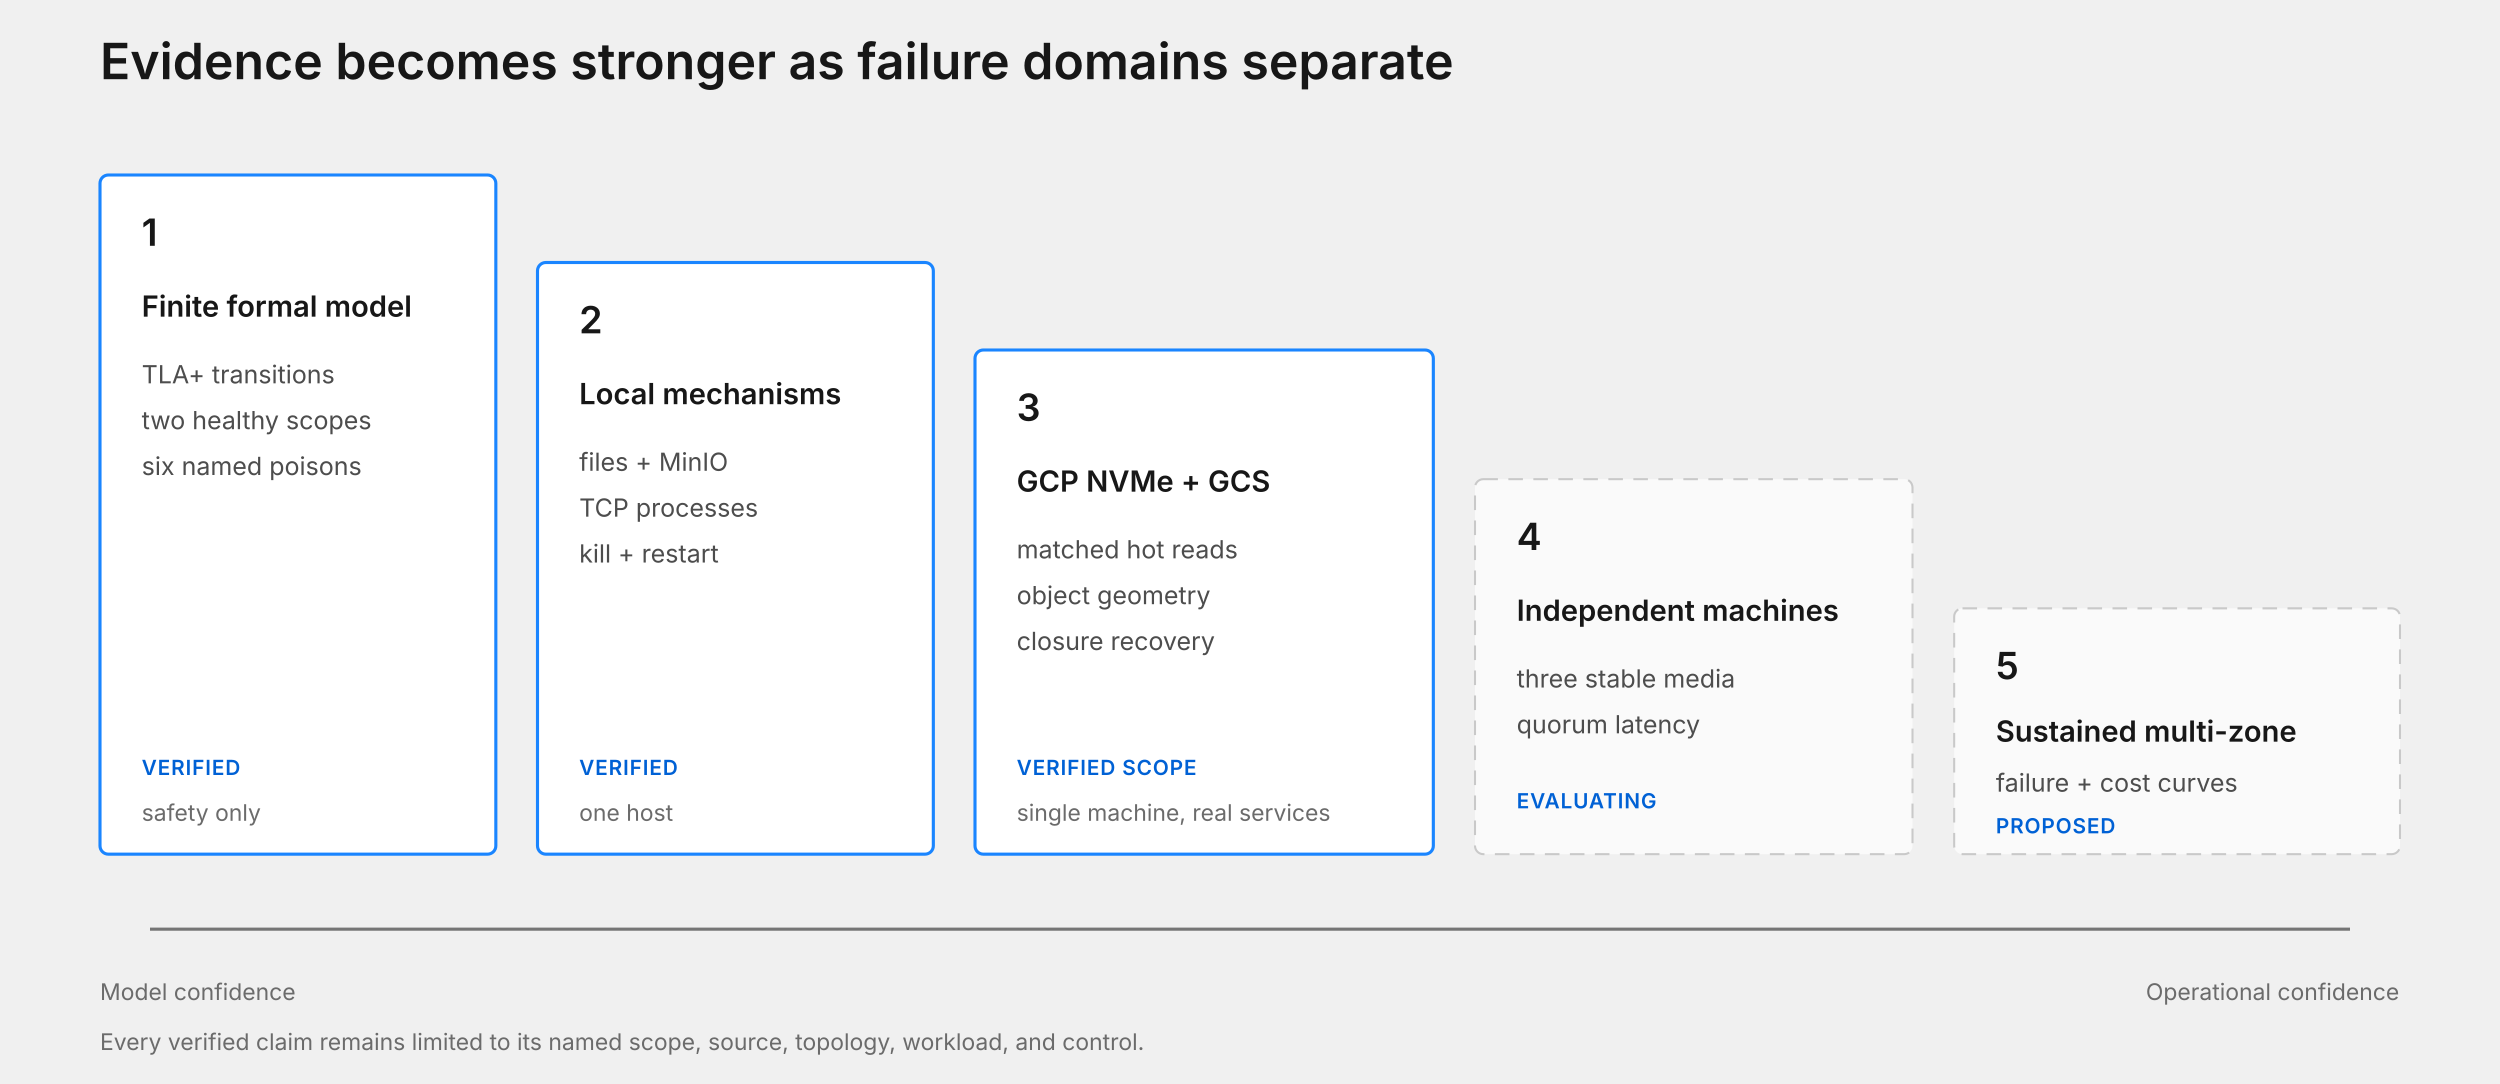
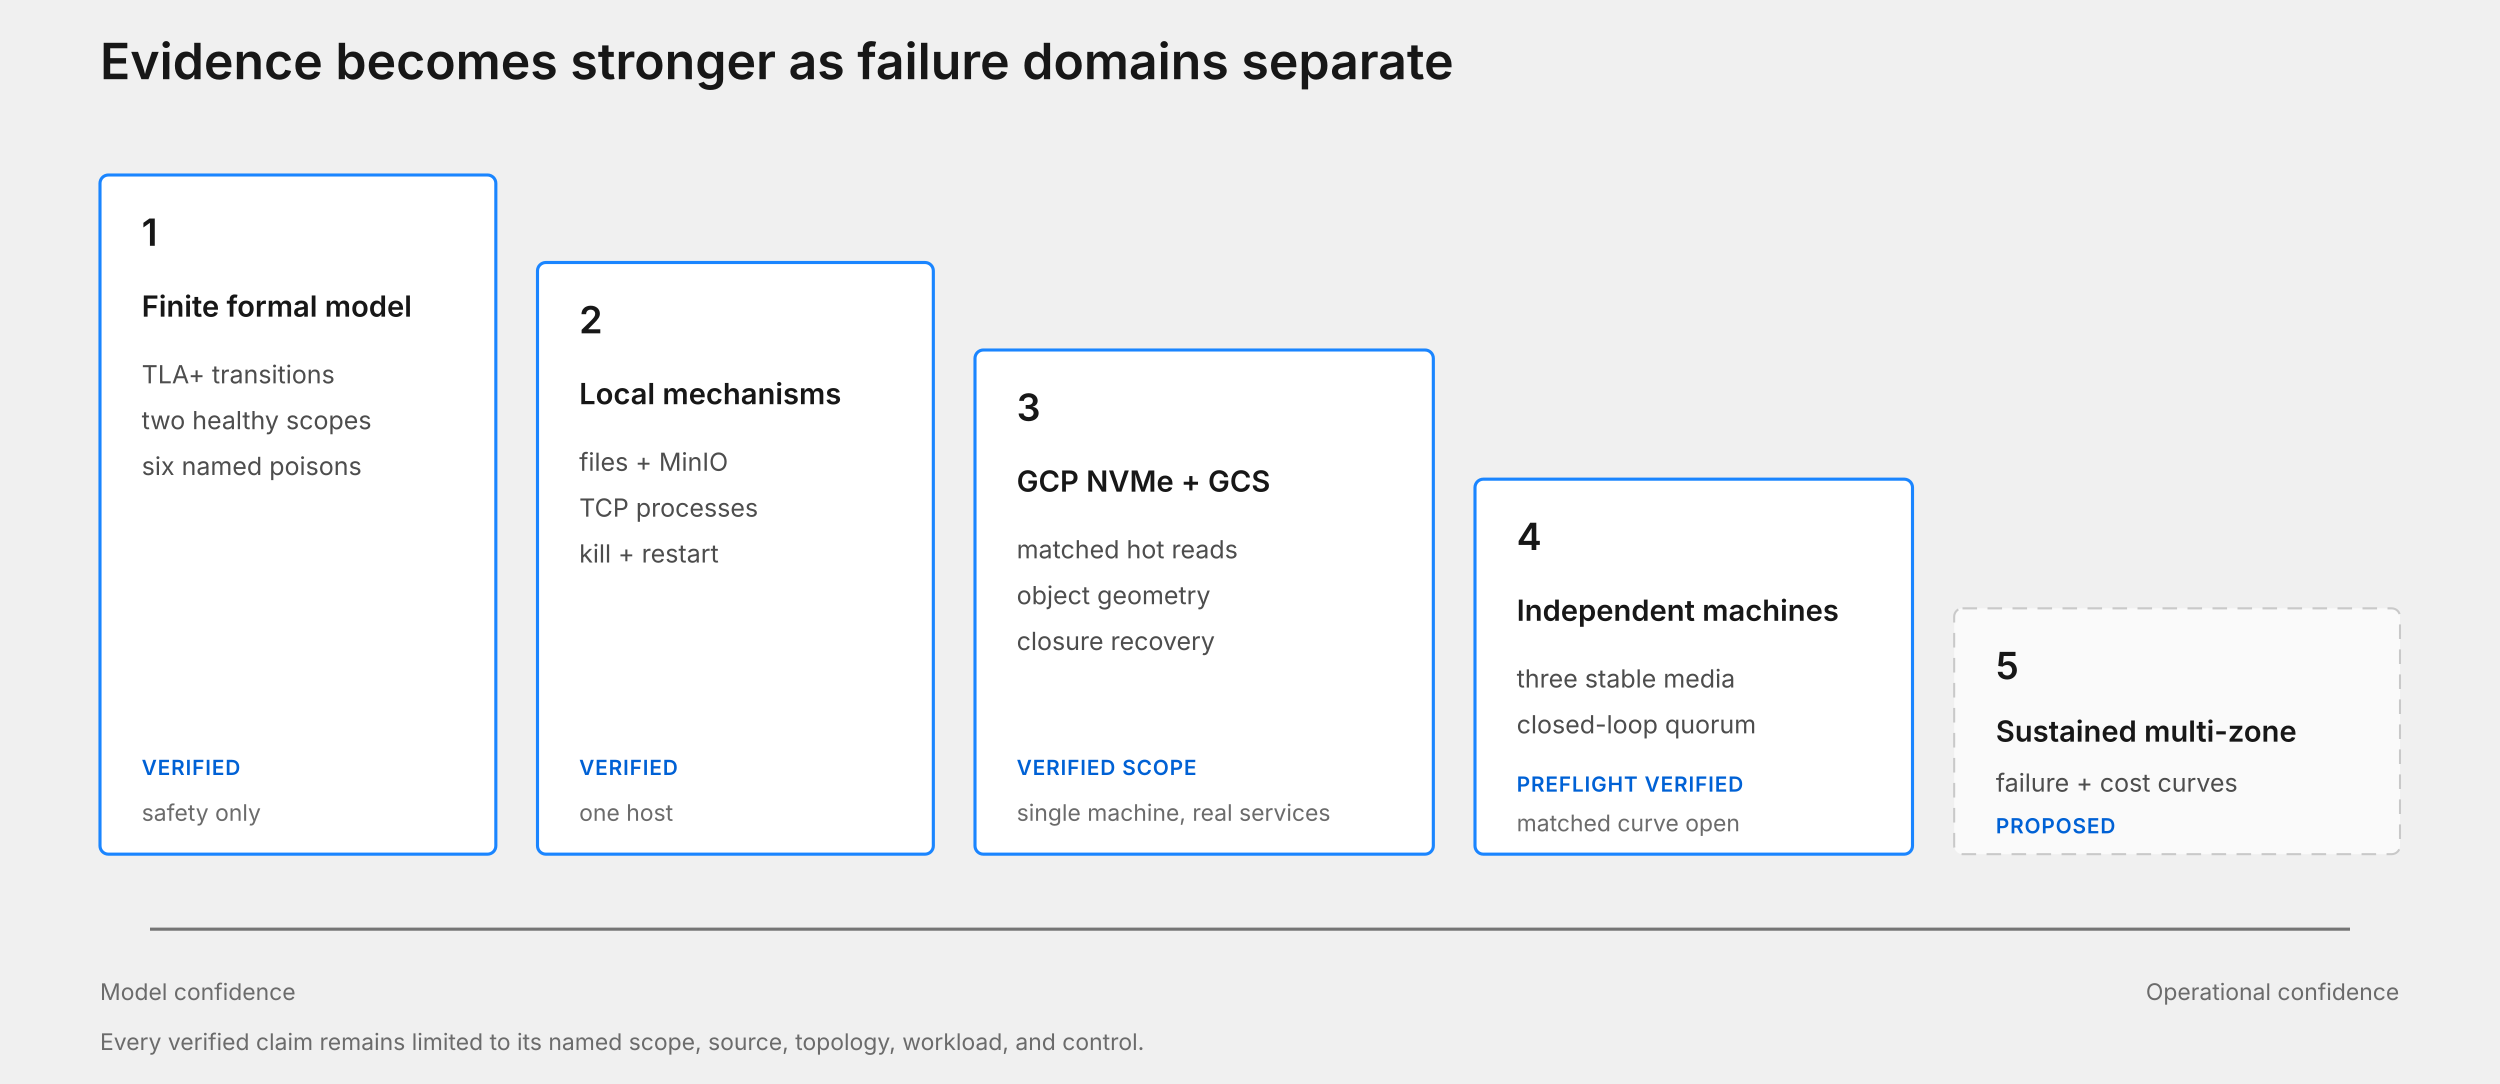
<svg xmlns="http://www.w3.org/2000/svg" width="1200" height="520" viewBox="0 0 1200 520" role="img" aria-labelledby="title desc">
  <defs>
    <style>
      .done{fill:#fff;stroke:#1a85ff;stroke-width:1.5}.open{fill:#fafafa;stroke:#c9c9c9;stroke-width:1;stroke-dasharray:7 5}.axis{stroke:#757575;stroke-width:1.5}.title{font:600 24px system-ui,-apple-system,"Segoe UI",sans-serif;fill:#171717}.head{font:600 14px system-ui,-apple-system,"Segoe UI",sans-serif;fill:#171717}.text{font:400 12px system-ui,-apple-system,"Segoe UI",sans-serif;fill:#4d4d4d}.small{font:400 11px system-ui,-apple-system,"Segoe UI",sans-serif;fill:#6b6b6b}.status{font:600 10px system-ui,-apple-system,"Segoe UI",sans-serif;fill:#0061d5;letter-spacing:.4px}.num{font:600 18px system-ui,-apple-system,"Segoe UI",sans-serif;fill:#171717}
    </style>
  </defs>
  <text class="title" x="48" y="38">Evidence becomes stronger as failure domains separate</text>
  <line class="axis" x1="72" y1="446" x2="1128" y2="446" />
  <g transform="translate(48,84)">
    <rect class="done" width="190" height="326" rx="4" />
    <text class="num" x="20" y="34">1</text>
    <text class="head" x="20" y="68">Finite formal model</text>
    <text class="text" x="20" y="100">TLA+ transitions</text>
    <text class="text" x="20" y="122">two healthy scopes</text>
    <text class="text" x="20" y="144">six named poisons</text>
    <text class="status" x="20" y="288">VERIFIED</text>
    <text class="small" x="20" y="310">safety only</text>
  </g>
  <g transform="translate(258,126)">
    <rect class="done" width="190" height="284" rx="4" />
    <text class="num" x="20" y="34">2</text>
    <text class="head" x="20" y="68">Local mechanisms</text>
    <text class="text" x="20" y="100">files + MinIO</text>
    <text class="text" x="20" y="122">TCP processes</text>
    <text class="text" x="20" y="144">kill + restart</text>
    <text class="status" x="20" y="246">VERIFIED</text>
    <text class="small" x="20" y="268">one host</text>
  </g>
  <g transform="translate(468,168)">
    <rect class="done" width="220" height="242" rx="4" />
    <text class="num" x="20" y="34">3</text>
    <text class="head" x="20" y="68">GCP NVMe + GCS</text>
    <text class="text" x="20" y="100">matched hot reads</text>
    <text class="text" x="20" y="122">object geometry</text>
    <text class="text" x="20" y="144">closure recovery</text>
    <text class="status" x="20" y="204">VERIFIED SCOPE</text>
    <text class="small" x="20" y="226">single machine, real services</text>
  </g>
  <g transform="translate(708,230)">
-     <rect class="open" width="210" height="180" rx="4" />
+     <rect class="done" width="210" height="180" rx="4" />
    <text class="num" x="20" y="34">4</text>
    <text class="head" x="20" y="68">Independent machines</text>
    <text class="text" x="20" y="100">three stable media</text>
-     <text class="text" x="20" y="122">quorum latency</text>
-     <text class="status" x="20" y="158">EVALUATING</text>
+     <text class="text" x="20" y="122">closed-loop quorum</text>
+     <text class="status" x="20" y="150">PREFLIGHT VERIFIED</text>
+     <text class="small" x="20" y="169">matched curve open</text>
  </g>
  <g transform="translate(938,292)">
    <rect class="open" width="214" height="118" rx="4" />
    <text class="num" x="20" y="34">5</text>
    <text class="head" x="20" y="64">Sustained multi-zone</text>
    <text class="text" x="20" y="88">failure + cost curves</text>
    <text class="status" x="20" y="108">PROPOSED</text>
  </g>
  <text class="small" x="48" y="480">Model confidence</text>
  <text class="small" x="1030" y="480">Operational confidence</text>
  <text class="small" x="48" y="504">Every verified claim remains limited to its named scope, source, topology, workload, and control.</text>
</svg>
